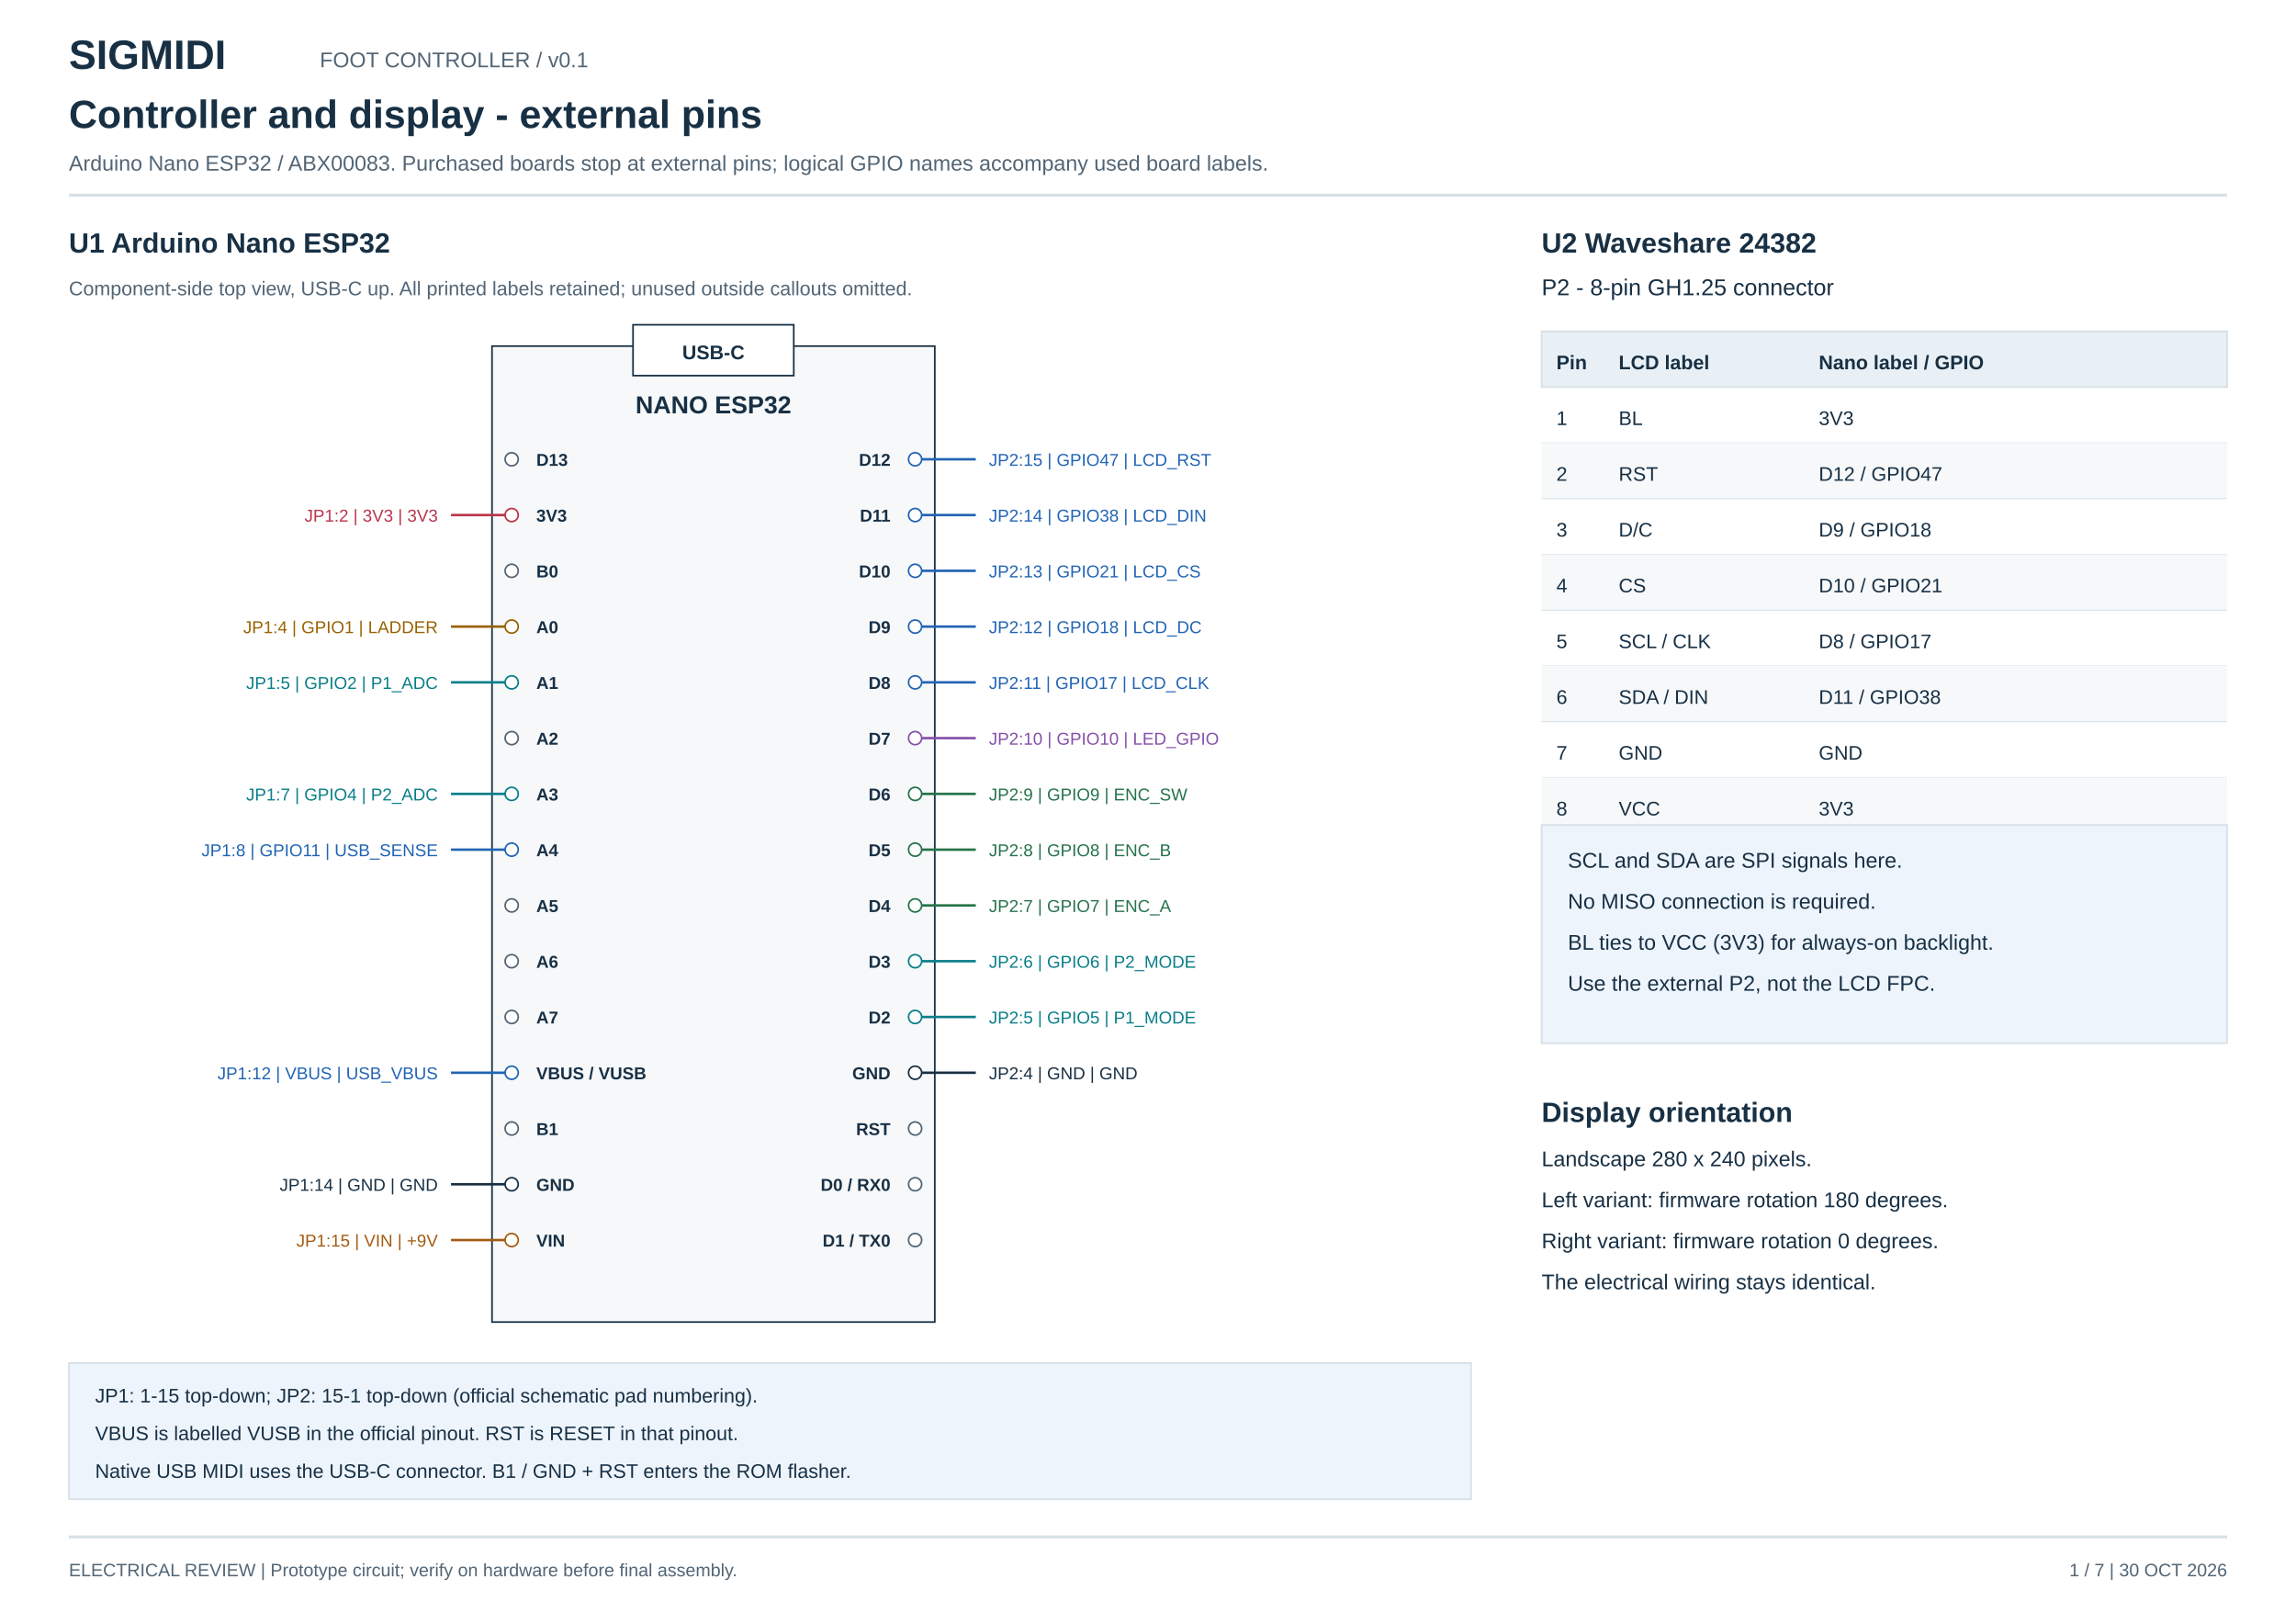
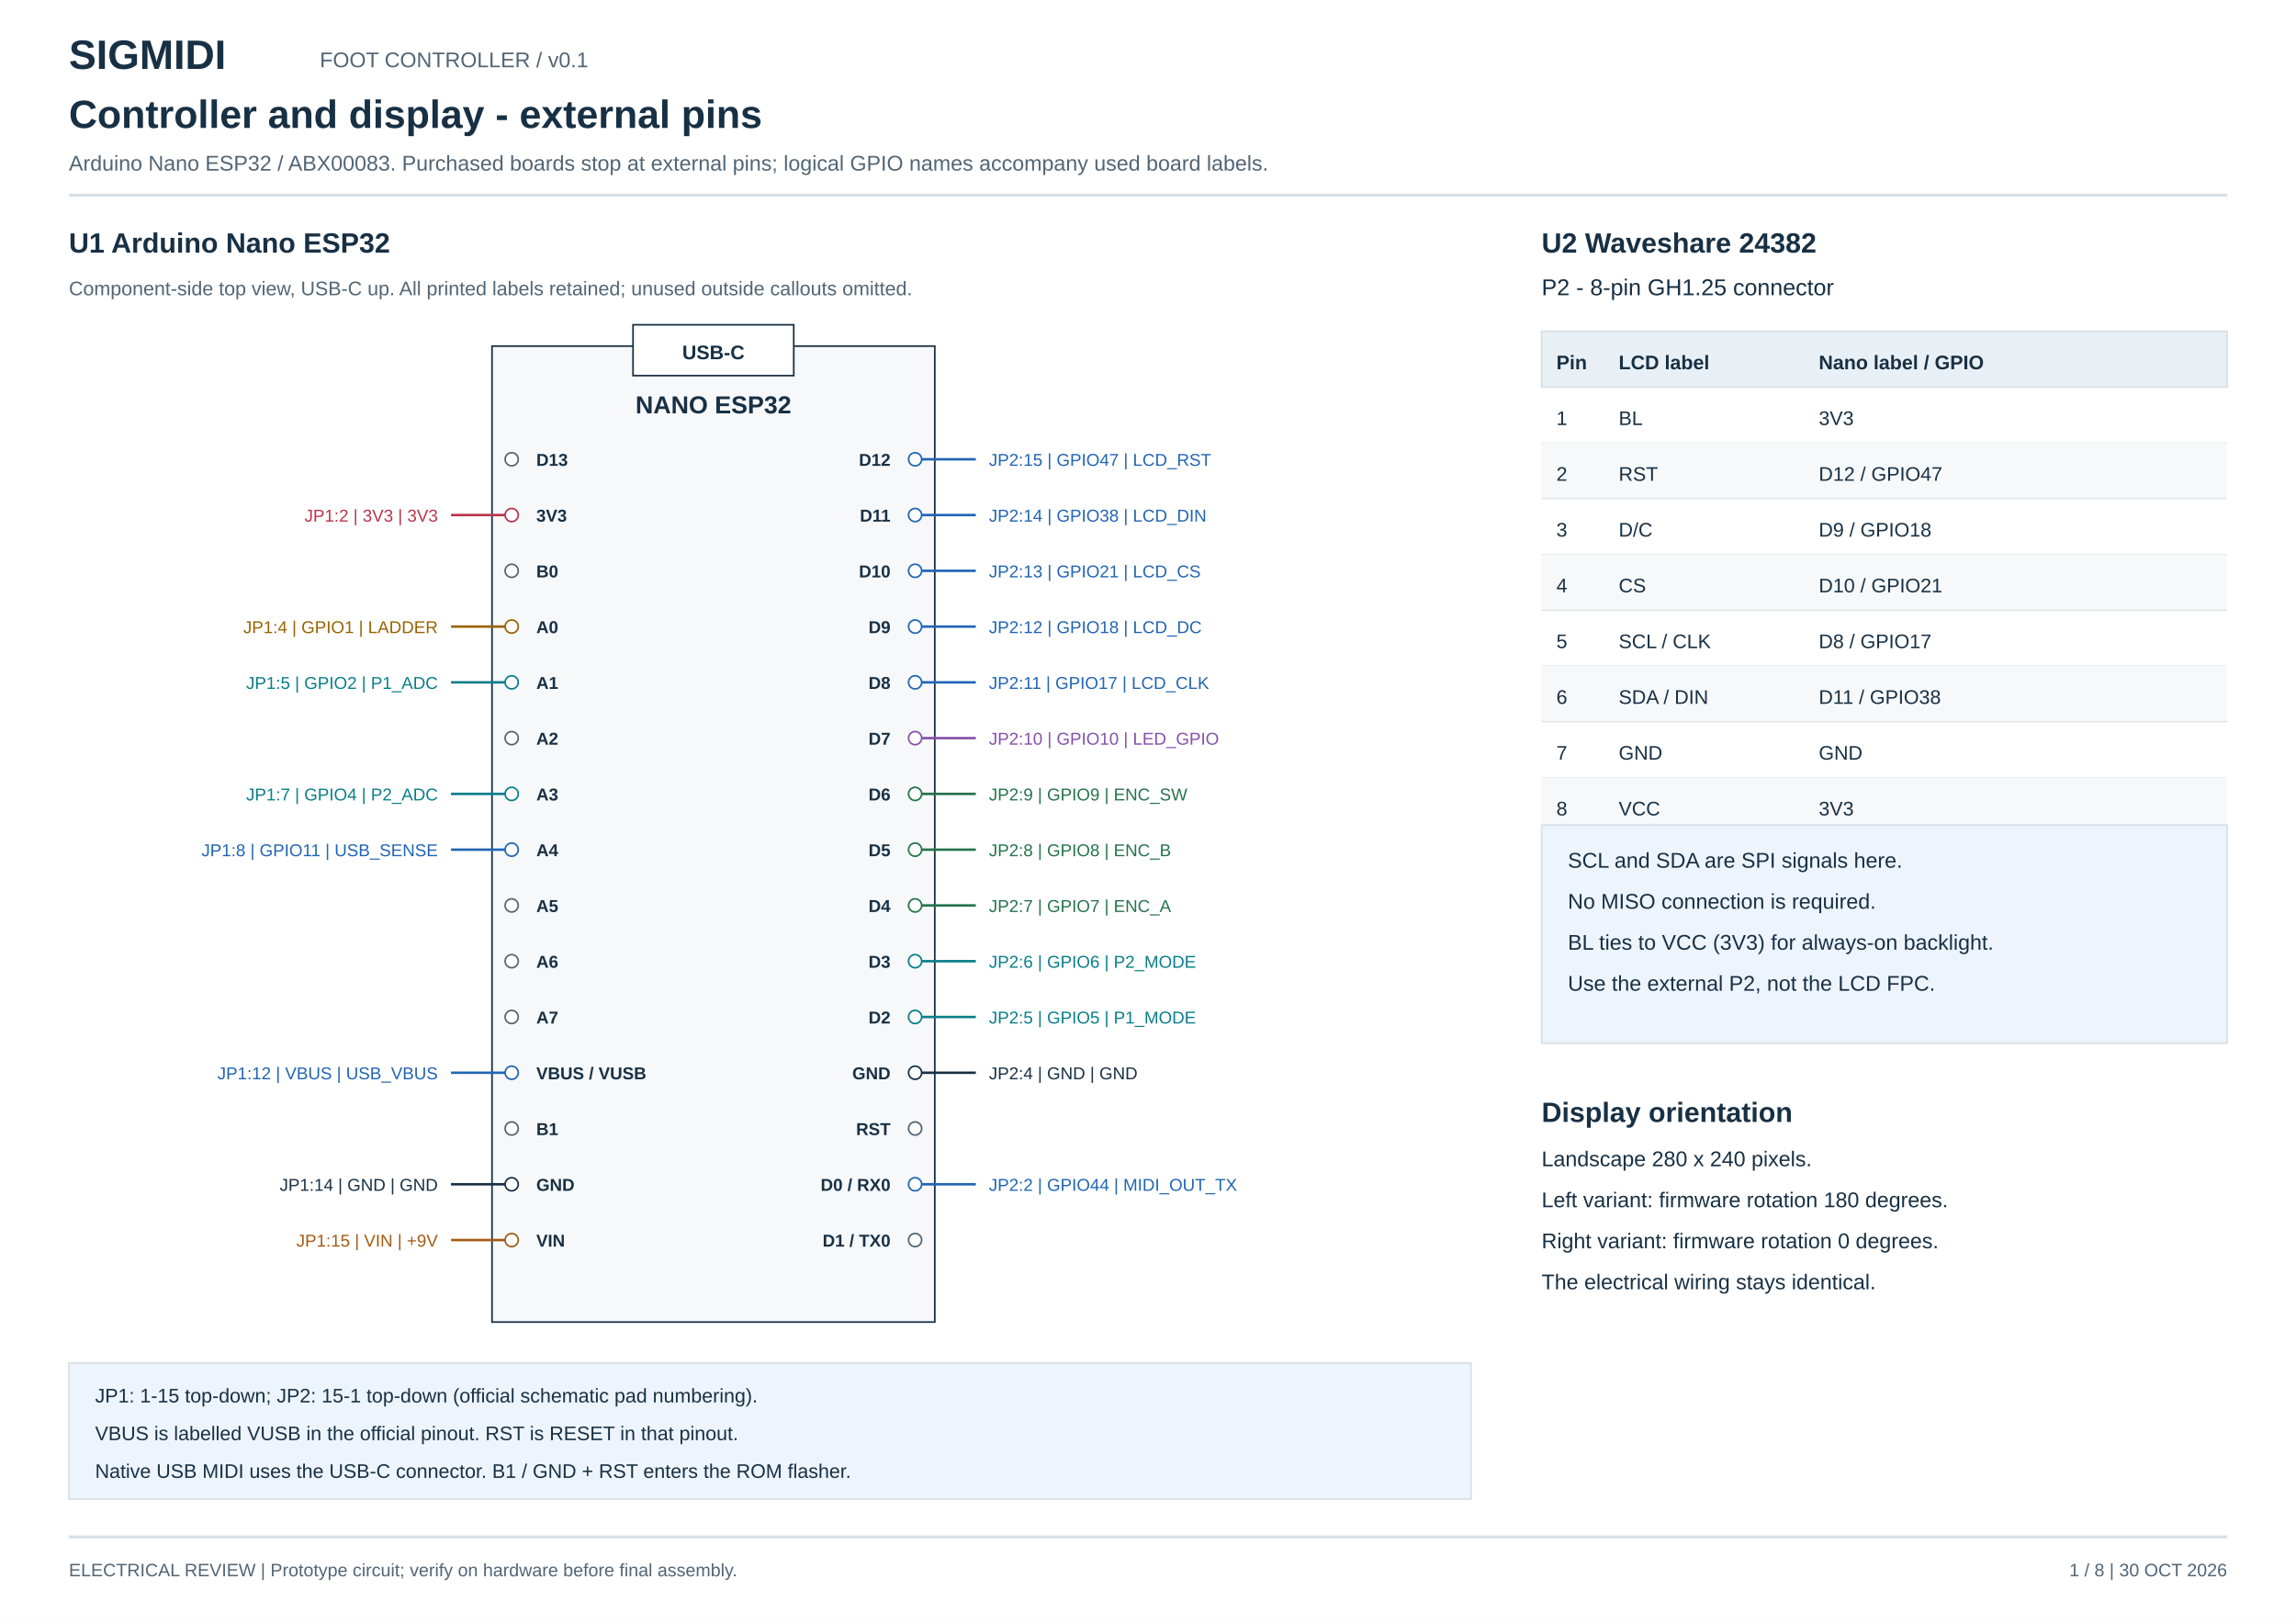
<svg xmlns="http://www.w3.org/2000/svg" viewBox="0 0 1400 990" role="img" aria-label="Controller and display - external pins">
  <rect x="0" y="0" width="1400" height="990" fill="white" stroke="none" />
  <text x="42" y="42" font-family="Arial,Helvetica,sans-serif" font-size="25" font-weight="700" fill="#183044" text-anchor="start">SIGMIDI</text>
  <text x="195" y="41" font-family="Arial,Helvetica,sans-serif" font-size="13" font-weight="400" fill="#526575" text-anchor="start">FOOT CONTROLLER  /  v0.1</text>
  <text x="42" y="78" font-family="Arial,Helvetica,sans-serif" font-size="24" font-weight="700" fill="#183044" text-anchor="start">Controller and display - external pins</text>
  <text x="42" y="104" font-family="Arial,Helvetica,sans-serif" font-size="13" font-weight="400" fill="#526575" text-anchor="start">Arduino Nano ESP32 / ABX00083. Purchased boards stop at external pins; logical GPIO names accompany used board labels.</text>
  <line x1="42" y1="119" x2="1358" y2="119" stroke="#d6e0e6" stroke-width="1.8" />
  <line x1="42" y1="937" x2="1358" y2="937" stroke="#d6e0e6" stroke-width="1.8" />
  <text x="42" y="961" font-family="Arial,Helvetica,sans-serif" font-size="11" font-weight="400" fill="#526575" text-anchor="start">ELECTRICAL REVIEW  |  Prototype circuit; verify on hardware before final assembly.</text>
-   <text x="1358" y="961" font-family="Arial,Helvetica,sans-serif" font-size="11" font-weight="400" fill="#526575" text-anchor="end">1 / 7  |  30 OCT 2026</text>
+   <text x="1358" y="961" font-family="Arial,Helvetica,sans-serif" font-size="11" font-weight="400" fill="#526575" text-anchor="end">1 / 8  |  30 OCT 2026</text>
  <text x="42" y="154" font-family="Arial,Helvetica,sans-serif" font-size="17" font-weight="700" fill="#183044" text-anchor="start">U1  Arduino Nano ESP32</text>
  <text x="42" y="180" font-family="Arial,Helvetica,sans-serif" font-size="12" font-weight="400" fill="#526575" text-anchor="start">Component-side top view, USB-C up. All printed labels retained; unused outside callouts omitted.</text>
  <rect x="300" y="211" width="270" height="595" fill="#f6f8fa" stroke="#183044" />
  <rect x="386" y="198" width="98" height="31" fill="white" stroke="#183044" />
  <text x="435" y="219" font-family="Arial,Helvetica,sans-serif" font-size="12" font-weight="700" fill="#183044" text-anchor="middle">USB-C</text>
  <text x="435" y="252" font-family="Arial,Helvetica,sans-serif" font-size="15" font-weight="700" fill="#183044" text-anchor="middle">NANO ESP32</text>
  <circle cx="312" cy="280" r="4" stroke="#526575" fill="white" />
  <text x="327" y="284" font-family="Arial,Helvetica,sans-serif" font-size="10.5" font-weight="700" fill="#183044" text-anchor="start">D13</text>
  <line x1="312" y1="314" x2="275" y2="314" stroke="#ba344b" stroke-width="1.5" />
  <circle cx="312" cy="314" r="4" stroke="#ba344b" fill="white" />
  <text x="327" y="318" font-family="Arial,Helvetica,sans-serif" font-size="10.5" font-weight="700" fill="#183044" text-anchor="start">3V3</text>
  <text x="267" y="318" font-family="Arial,Helvetica,sans-serif" font-size="10.5" font-weight="400" fill="#ba344b" text-anchor="end">JP1:2 | 3V3 | 3V3</text>
  <circle cx="312" cy="348" r="4" stroke="#526575" fill="white" />
  <text x="327" y="352" font-family="Arial,Helvetica,sans-serif" font-size="10.5" font-weight="700" fill="#183044" text-anchor="start">B0</text>
  <line x1="312" y1="382" x2="275" y2="382" stroke="#986300" stroke-width="1.5" />
  <circle cx="312" cy="382" r="4" stroke="#986300" fill="white" />
  <text x="327" y="386" font-family="Arial,Helvetica,sans-serif" font-size="10.5" font-weight="700" fill="#183044" text-anchor="start">A0</text>
  <text x="267" y="386" font-family="Arial,Helvetica,sans-serif" font-size="10.5" font-weight="400" fill="#986300" text-anchor="end">JP1:4 | GPIO1 | LADDER</text>
  <line x1="312" y1="416" x2="275" y2="416" stroke="#087e89" stroke-width="1.5" />
  <circle cx="312" cy="416" r="4" stroke="#087e89" fill="white" />
  <text x="327" y="420" font-family="Arial,Helvetica,sans-serif" font-size="10.5" font-weight="700" fill="#183044" text-anchor="start">A1</text>
  <text x="267" y="420" font-family="Arial,Helvetica,sans-serif" font-size="10.5" font-weight="400" fill="#087e89" text-anchor="end">JP1:5 | GPIO2 | P1_ADC</text>
  <circle cx="312" cy="450" r="4" stroke="#526575" fill="white" />
  <text x="327" y="454" font-family="Arial,Helvetica,sans-serif" font-size="10.5" font-weight="700" fill="#183044" text-anchor="start">A2</text>
  <line x1="312" y1="484" x2="275" y2="484" stroke="#087e89" stroke-width="1.5" />
  <circle cx="312" cy="484" r="4" stroke="#087e89" fill="white" />
  <text x="327" y="488" font-family="Arial,Helvetica,sans-serif" font-size="10.5" font-weight="700" fill="#183044" text-anchor="start">A3</text>
  <text x="267" y="488" font-family="Arial,Helvetica,sans-serif" font-size="10.5" font-weight="400" fill="#087e89" text-anchor="end">JP1:7 | GPIO4 | P2_ADC</text>
  <line x1="312" y1="518" x2="275" y2="518" stroke="#2164b4" stroke-width="1.5" />
  <circle cx="312" cy="518" r="4" stroke="#2164b4" fill="white" />
  <text x="327" y="522" font-family="Arial,Helvetica,sans-serif" font-size="10.5" font-weight="700" fill="#183044" text-anchor="start">A4</text>
  <text x="267" y="522" font-family="Arial,Helvetica,sans-serif" font-size="10.5" font-weight="400" fill="#2164b4" text-anchor="end">JP1:8 | GPIO11 | USB_SENSE</text>
  <circle cx="312" cy="552" r="4" stroke="#526575" fill="white" />
  <text x="327" y="556" font-family="Arial,Helvetica,sans-serif" font-size="10.5" font-weight="700" fill="#183044" text-anchor="start">A5</text>
  <circle cx="312" cy="586" r="4" stroke="#526575" fill="white" />
  <text x="327" y="590" font-family="Arial,Helvetica,sans-serif" font-size="10.5" font-weight="700" fill="#183044" text-anchor="start">A6</text>
  <circle cx="312" cy="620" r="4" stroke="#526575" fill="white" />
  <text x="327" y="624" font-family="Arial,Helvetica,sans-serif" font-size="10.5" font-weight="700" fill="#183044" text-anchor="start">A7</text>
  <line x1="312" y1="654" x2="275" y2="654" stroke="#2164b4" stroke-width="1.5" />
  <circle cx="312" cy="654" r="4" stroke="#2164b4" fill="white" />
  <text x="327" y="658" font-family="Arial,Helvetica,sans-serif" font-size="10.5" font-weight="700" fill="#183044" text-anchor="start">VBUS / VUSB</text>
  <text x="267" y="658" font-family="Arial,Helvetica,sans-serif" font-size="10.5" font-weight="400" fill="#2164b4" text-anchor="end">JP1:12 | VBUS | USB_VBUS</text>
  <circle cx="312" cy="688" r="4" stroke="#526575" fill="white" />
  <text x="327" y="692" font-family="Arial,Helvetica,sans-serif" font-size="10.5" font-weight="700" fill="#183044" text-anchor="start">B1</text>
  <line x1="312" y1="722" x2="275" y2="722" stroke="#183044" stroke-width="1.5" />
  <circle cx="312" cy="722" r="4" stroke="#183044" fill="white" />
  <text x="327" y="726" font-family="Arial,Helvetica,sans-serif" font-size="10.5" font-weight="700" fill="#183044" text-anchor="start">GND</text>
  <text x="267" y="726" font-family="Arial,Helvetica,sans-serif" font-size="10.5" font-weight="400" fill="#183044" text-anchor="end">JP1:14 | GND | GND</text>
  <line x1="312" y1="756" x2="275" y2="756" stroke="#a35b12" stroke-width="1.5" />
  <circle cx="312" cy="756" r="4" stroke="#a35b12" fill="white" />
  <text x="327" y="760" font-family="Arial,Helvetica,sans-serif" font-size="10.5" font-weight="700" fill="#183044" text-anchor="start">VIN</text>
  <text x="267" y="760" font-family="Arial,Helvetica,sans-serif" font-size="10.5" font-weight="400" fill="#a35b12" text-anchor="end">JP1:15 | VIN | +9V</text>
  <line x1="558" y1="280" x2="595" y2="280" stroke="#2164b4" stroke-width="1.5" />
  <circle cx="558" cy="280" r="4" stroke="#2164b4" fill="white" />
  <text x="543" y="284" font-family="Arial,Helvetica,sans-serif" font-size="10.5" font-weight="700" fill="#183044" text-anchor="end">D12</text>
  <text x="603" y="284" font-family="Arial,Helvetica,sans-serif" font-size="10.5" font-weight="400" fill="#2164b4" text-anchor="start">JP2:15 | GPIO47 | LCD_RST</text>
  <line x1="558" y1="314" x2="595" y2="314" stroke="#2164b4" stroke-width="1.5" />
  <circle cx="558" cy="314" r="4" stroke="#2164b4" fill="white" />
  <text x="543" y="318" font-family="Arial,Helvetica,sans-serif" font-size="10.5" font-weight="700" fill="#183044" text-anchor="end">D11</text>
  <text x="603" y="318" font-family="Arial,Helvetica,sans-serif" font-size="10.5" font-weight="400" fill="#2164b4" text-anchor="start">JP2:14 | GPIO38 | LCD_DIN</text>
  <line x1="558" y1="348" x2="595" y2="348" stroke="#2164b4" stroke-width="1.5" />
  <circle cx="558" cy="348" r="4" stroke="#2164b4" fill="white" />
  <text x="543" y="352" font-family="Arial,Helvetica,sans-serif" font-size="10.5" font-weight="700" fill="#183044" text-anchor="end">D10</text>
  <text x="603" y="352" font-family="Arial,Helvetica,sans-serif" font-size="10.5" font-weight="400" fill="#2164b4" text-anchor="start">JP2:13 | GPIO21 | LCD_CS</text>
  <line x1="558" y1="382" x2="595" y2="382" stroke="#2164b4" stroke-width="1.5" />
  <circle cx="558" cy="382" r="4" stroke="#2164b4" fill="white" />
  <text x="543" y="386" font-family="Arial,Helvetica,sans-serif" font-size="10.5" font-weight="700" fill="#183044" text-anchor="end">D9</text>
  <text x="603" y="386" font-family="Arial,Helvetica,sans-serif" font-size="10.5" font-weight="400" fill="#2164b4" text-anchor="start">JP2:12 | GPIO18 | LCD_DC</text>
  <line x1="558" y1="416" x2="595" y2="416" stroke="#2164b4" stroke-width="1.5" />
  <circle cx="558" cy="416" r="4" stroke="#2164b4" fill="white" />
  <text x="543" y="420" font-family="Arial,Helvetica,sans-serif" font-size="10.5" font-weight="700" fill="#183044" text-anchor="end">D8</text>
  <text x="603" y="420" font-family="Arial,Helvetica,sans-serif" font-size="10.5" font-weight="400" fill="#2164b4" text-anchor="start">JP2:11 | GPIO17 | LCD_CLK</text>
  <line x1="558" y1="450" x2="595" y2="450" stroke="#8650aa" stroke-width="1.5" />
  <circle cx="558" cy="450" r="4" stroke="#8650aa" fill="white" />
  <text x="543" y="454" font-family="Arial,Helvetica,sans-serif" font-size="10.5" font-weight="700" fill="#183044" text-anchor="end">D7</text>
  <text x="603" y="454" font-family="Arial,Helvetica,sans-serif" font-size="10.5" font-weight="400" fill="#8650aa" text-anchor="start">JP2:10 | GPIO10 | LED_GPIO</text>
  <line x1="558" y1="484" x2="595" y2="484" stroke="#25734a" stroke-width="1.5" />
  <circle cx="558" cy="484" r="4" stroke="#25734a" fill="white" />
  <text x="543" y="488" font-family="Arial,Helvetica,sans-serif" font-size="10.5" font-weight="700" fill="#183044" text-anchor="end">D6</text>
  <text x="603" y="488" font-family="Arial,Helvetica,sans-serif" font-size="10.5" font-weight="400" fill="#25734a" text-anchor="start">JP2:9 | GPIO9 | ENC_SW</text>
  <line x1="558" y1="518" x2="595" y2="518" stroke="#25734a" stroke-width="1.5" />
  <circle cx="558" cy="518" r="4" stroke="#25734a" fill="white" />
  <text x="543" y="522" font-family="Arial,Helvetica,sans-serif" font-size="10.5" font-weight="700" fill="#183044" text-anchor="end">D5</text>
  <text x="603" y="522" font-family="Arial,Helvetica,sans-serif" font-size="10.5" font-weight="400" fill="#25734a" text-anchor="start">JP2:8 | GPIO8 | ENC_B</text>
  <line x1="558" y1="552" x2="595" y2="552" stroke="#25734a" stroke-width="1.5" />
  <circle cx="558" cy="552" r="4" stroke="#25734a" fill="white" />
  <text x="543" y="556" font-family="Arial,Helvetica,sans-serif" font-size="10.5" font-weight="700" fill="#183044" text-anchor="end">D4</text>
  <text x="603" y="556" font-family="Arial,Helvetica,sans-serif" font-size="10.5" font-weight="400" fill="#25734a" text-anchor="start">JP2:7 | GPIO7 | ENC_A</text>
  <line x1="558" y1="586" x2="595" y2="586" stroke="#087e89" stroke-width="1.5" />
  <circle cx="558" cy="586" r="4" stroke="#087e89" fill="white" />
  <text x="543" y="590" font-family="Arial,Helvetica,sans-serif" font-size="10.5" font-weight="700" fill="#183044" text-anchor="end">D3</text>
  <text x="603" y="590" font-family="Arial,Helvetica,sans-serif" font-size="10.5" font-weight="400" fill="#087e89" text-anchor="start">JP2:6 | GPIO6 | P2_MODE</text>
  <line x1="558" y1="620" x2="595" y2="620" stroke="#087e89" stroke-width="1.5" />
  <circle cx="558" cy="620" r="4" stroke="#087e89" fill="white" />
  <text x="543" y="624" font-family="Arial,Helvetica,sans-serif" font-size="10.5" font-weight="700" fill="#183044" text-anchor="end">D2</text>
  <text x="603" y="624" font-family="Arial,Helvetica,sans-serif" font-size="10.5" font-weight="400" fill="#087e89" text-anchor="start">JP2:5 | GPIO5 | P1_MODE</text>
  <line x1="558" y1="654" x2="595" y2="654" stroke="#183044" stroke-width="1.5" />
  <circle cx="558" cy="654" r="4" stroke="#183044" fill="white" />
  <text x="543" y="658" font-family="Arial,Helvetica,sans-serif" font-size="10.5" font-weight="700" fill="#183044" text-anchor="end">GND</text>
  <text x="603" y="658" font-family="Arial,Helvetica,sans-serif" font-size="10.5" font-weight="400" fill="#183044" text-anchor="start">JP2:4 | GND | GND</text>
  <circle cx="558" cy="688" r="4" stroke="#526575" fill="white" />
  <text x="543" y="692" font-family="Arial,Helvetica,sans-serif" font-size="10.5" font-weight="700" fill="#183044" text-anchor="end">RST</text>
-   <circle cx="558" cy="722" r="4" stroke="#526575" fill="white" />
+   <line x1="558" y1="722" x2="595" y2="722" stroke="#2164b4" stroke-width="1.5" />
+   <circle cx="558" cy="722" r="4" stroke="#2164b4" fill="white" />
  <text x="543" y="726" font-family="Arial,Helvetica,sans-serif" font-size="10.5" font-weight="700" fill="#183044" text-anchor="end">D0 / RX0</text>
+   <text x="603" y="726" font-family="Arial,Helvetica,sans-serif" font-size="10.5" font-weight="400" fill="#2164b4" text-anchor="start">JP2:2 | GPIO44 | MIDI_OUT_TX</text>
  <circle cx="558" cy="756" r="4" stroke="#526575" fill="white" />
  <text x="543" y="760" font-family="Arial,Helvetica,sans-serif" font-size="10.5" font-weight="700" fill="#183044" text-anchor="end">D1 / TX0</text>
  <text x="940" y="154" font-family="Arial,Helvetica,sans-serif" font-size="17" font-weight="700" fill="#183044" text-anchor="start">U2  Waveshare 24382</text>
  <text x="940" y="180" font-family="Arial,Helvetica,sans-serif" font-size="14" font-weight="400" fill="#183044" text-anchor="start">P2 - 8-pin GH1.25 connector</text>
  <rect x="940" y="202" width="418" height="34" fill="#e9f0f5" stroke="#d6e0e6" />
  <text x="949" y="225.12" font-family="Arial,Helvetica,sans-serif" font-size="12" font-weight="700" fill="#183044" text-anchor="start">Pin</text>
  <text x="987" y="225.12" font-family="Arial,Helvetica,sans-serif" font-size="12" font-weight="700" fill="#183044" text-anchor="start">LCD label</text>
  <text x="1109" y="225.12" font-family="Arial,Helvetica,sans-serif" font-size="12" font-weight="700" fill="#183044" text-anchor="start">Nano label / GPIO</text>
  <line x1="940" y1="236" x2="1358" y2="236" stroke="#d6e0e6" stroke-width="0.6" />
  <text x="949" y="259.12" font-family="Arial,Helvetica,sans-serif" font-size="12" font-weight="400" fill="#183044" text-anchor="start">1</text>
  <text x="987" y="259.12" font-family="Arial,Helvetica,sans-serif" font-size="12" font-weight="400" fill="#183044" text-anchor="start">BL</text>
  <text x="1109" y="259.12" font-family="Arial,Helvetica,sans-serif" font-size="12" font-weight="400" fill="#183044" text-anchor="start">3V3</text>
  <line x1="940" y1="270" x2="1358" y2="270" stroke="#d6e0e6" stroke-width="0.6" />
  <rect x="940" y="270" width="418" height="34" fill="#f6f8fa" stroke="none" />
  <text x="949" y="293.12" font-family="Arial,Helvetica,sans-serif" font-size="12" font-weight="400" fill="#183044" text-anchor="start">2</text>
  <text x="987" y="293.12" font-family="Arial,Helvetica,sans-serif" font-size="12" font-weight="400" fill="#183044" text-anchor="start">RST</text>
  <text x="1109" y="293.12" font-family="Arial,Helvetica,sans-serif" font-size="12" font-weight="400" fill="#183044" text-anchor="start">D12 / GPIO47</text>
  <line x1="940" y1="304" x2="1358" y2="304" stroke="#d6e0e6" stroke-width="0.6" />
  <text x="949" y="327.12" font-family="Arial,Helvetica,sans-serif" font-size="12" font-weight="400" fill="#183044" text-anchor="start">3</text>
  <text x="987" y="327.12" font-family="Arial,Helvetica,sans-serif" font-size="12" font-weight="400" fill="#183044" text-anchor="start">D/C</text>
  <text x="1109" y="327.12" font-family="Arial,Helvetica,sans-serif" font-size="12" font-weight="400" fill="#183044" text-anchor="start">D9 / GPIO18</text>
  <line x1="940" y1="338" x2="1358" y2="338" stroke="#d6e0e6" stroke-width="0.6" />
  <rect x="940" y="338" width="418" height="34" fill="#f6f8fa" stroke="none" />
  <text x="949" y="361.12" font-family="Arial,Helvetica,sans-serif" font-size="12" font-weight="400" fill="#183044" text-anchor="start">4</text>
  <text x="987" y="361.12" font-family="Arial,Helvetica,sans-serif" font-size="12" font-weight="400" fill="#183044" text-anchor="start">CS</text>
  <text x="1109" y="361.12" font-family="Arial,Helvetica,sans-serif" font-size="12" font-weight="400" fill="#183044" text-anchor="start">D10 / GPIO21</text>
  <line x1="940" y1="372" x2="1358" y2="372" stroke="#d6e0e6" stroke-width="0.6" />
  <text x="949" y="395.12" font-family="Arial,Helvetica,sans-serif" font-size="12" font-weight="400" fill="#183044" text-anchor="start">5</text>
  <text x="987" y="395.12" font-family="Arial,Helvetica,sans-serif" font-size="12" font-weight="400" fill="#183044" text-anchor="start">SCL / CLK</text>
  <text x="1109" y="395.12" font-family="Arial,Helvetica,sans-serif" font-size="12" font-weight="400" fill="#183044" text-anchor="start">D8 / GPIO17</text>
  <line x1="940" y1="406" x2="1358" y2="406" stroke="#d6e0e6" stroke-width="0.6" />
  <rect x="940" y="406" width="418" height="34" fill="#f6f8fa" stroke="none" />
  <text x="949" y="429.12" font-family="Arial,Helvetica,sans-serif" font-size="12" font-weight="400" fill="#183044" text-anchor="start">6</text>
  <text x="987" y="429.12" font-family="Arial,Helvetica,sans-serif" font-size="12" font-weight="400" fill="#183044" text-anchor="start">SDA / DIN</text>
  <text x="1109" y="429.12" font-family="Arial,Helvetica,sans-serif" font-size="12" font-weight="400" fill="#183044" text-anchor="start">D11 / GPIO38</text>
  <line x1="940" y1="440" x2="1358" y2="440" stroke="#d6e0e6" stroke-width="0.6" />
  <text x="949" y="463.12" font-family="Arial,Helvetica,sans-serif" font-size="12" font-weight="400" fill="#183044" text-anchor="start">7</text>
  <text x="987" y="463.12" font-family="Arial,Helvetica,sans-serif" font-size="12" font-weight="400" fill="#183044" text-anchor="start">GND</text>
  <text x="1109" y="463.12" font-family="Arial,Helvetica,sans-serif" font-size="12" font-weight="400" fill="#183044" text-anchor="start">GND</text>
  <line x1="940" y1="474" x2="1358" y2="474" stroke="#d6e0e6" stroke-width="0.6" />
  <rect x="940" y="474" width="418" height="34" fill="#f6f8fa" stroke="none" />
  <text x="949" y="497.12" font-family="Arial,Helvetica,sans-serif" font-size="12" font-weight="400" fill="#183044" text-anchor="start">8</text>
  <text x="987" y="497.12" font-family="Arial,Helvetica,sans-serif" font-size="12" font-weight="400" fill="#183044" text-anchor="start">VCC</text>
  <text x="1109" y="497.12" font-family="Arial,Helvetica,sans-serif" font-size="12" font-weight="400" fill="#183044" text-anchor="start">3V3</text>
  <line x1="940" y1="508" x2="1358" y2="508" stroke="#d6e0e6" stroke-width="0.6" />
  <rect x="940" y="503" width="418" height="133" fill="#edf4fc" stroke="#d6e0e6" />
  <text x="956" y="529" font-family="Arial,Helvetica,sans-serif" font-size="13" font-weight="400" fill="#183044" text-anchor="start">SCL and SDA are SPI signals here.</text>
  <text x="956" y="554" font-family="Arial,Helvetica,sans-serif" font-size="13" font-weight="400" fill="#183044" text-anchor="start">No MISO connection is required.</text>
  <text x="956" y="579" font-family="Arial,Helvetica,sans-serif" font-size="13" font-weight="400" fill="#183044" text-anchor="start">BL ties to VCC (3V3) for always-on backlight.</text>
  <text x="956" y="604" font-family="Arial,Helvetica,sans-serif" font-size="13" font-weight="400" fill="#183044" text-anchor="start">Use the external P2, not the LCD FPC.</text>
  <text x="940" y="684" font-family="Arial,Helvetica,sans-serif" font-size="17" font-weight="700" fill="#183044" text-anchor="start">Display orientation</text>
  <text x="940" y="711" font-family="Arial,Helvetica,sans-serif" font-size="13" font-weight="400" fill="#183044" text-anchor="start">Landscape 280 x 240 pixels.</text>
  <text x="940" y="736" font-family="Arial,Helvetica,sans-serif" font-size="13" font-weight="400" fill="#183044" text-anchor="start">Left variant: firmware rotation 180 degrees.</text>
  <text x="940" y="761" font-family="Arial,Helvetica,sans-serif" font-size="13" font-weight="400" fill="#183044" text-anchor="start">Right variant: firmware rotation 0 degrees.</text>
  <text x="940" y="786" font-family="Arial,Helvetica,sans-serif" font-size="13" font-weight="400" fill="#183044" text-anchor="start">The electrical wiring stays identical.</text>
  <rect x="42" y="831" width="855" height="83" fill="#edf4fc" stroke="#d6e0e6" />
  <text x="58" y="855" font-family="Arial,Helvetica,sans-serif" font-size="12" font-weight="400" fill="#183044" text-anchor="start">JP1: 1-15 top-down; JP2: 15-1 top-down (official schematic pad numbering).</text>
  <text x="58" y="878" font-family="Arial,Helvetica,sans-serif" font-size="12" font-weight="400" fill="#183044" text-anchor="start">VBUS is labelled VUSB in the official pinout. RST is RESET in that pinout.</text>
  <text x="58" y="901" font-family="Arial,Helvetica,sans-serif" font-size="12" font-weight="400" fill="#183044" text-anchor="start">Native USB MIDI uses the USB-C connector. B1 / GND + RST enters the ROM flasher.</text>
</svg>
